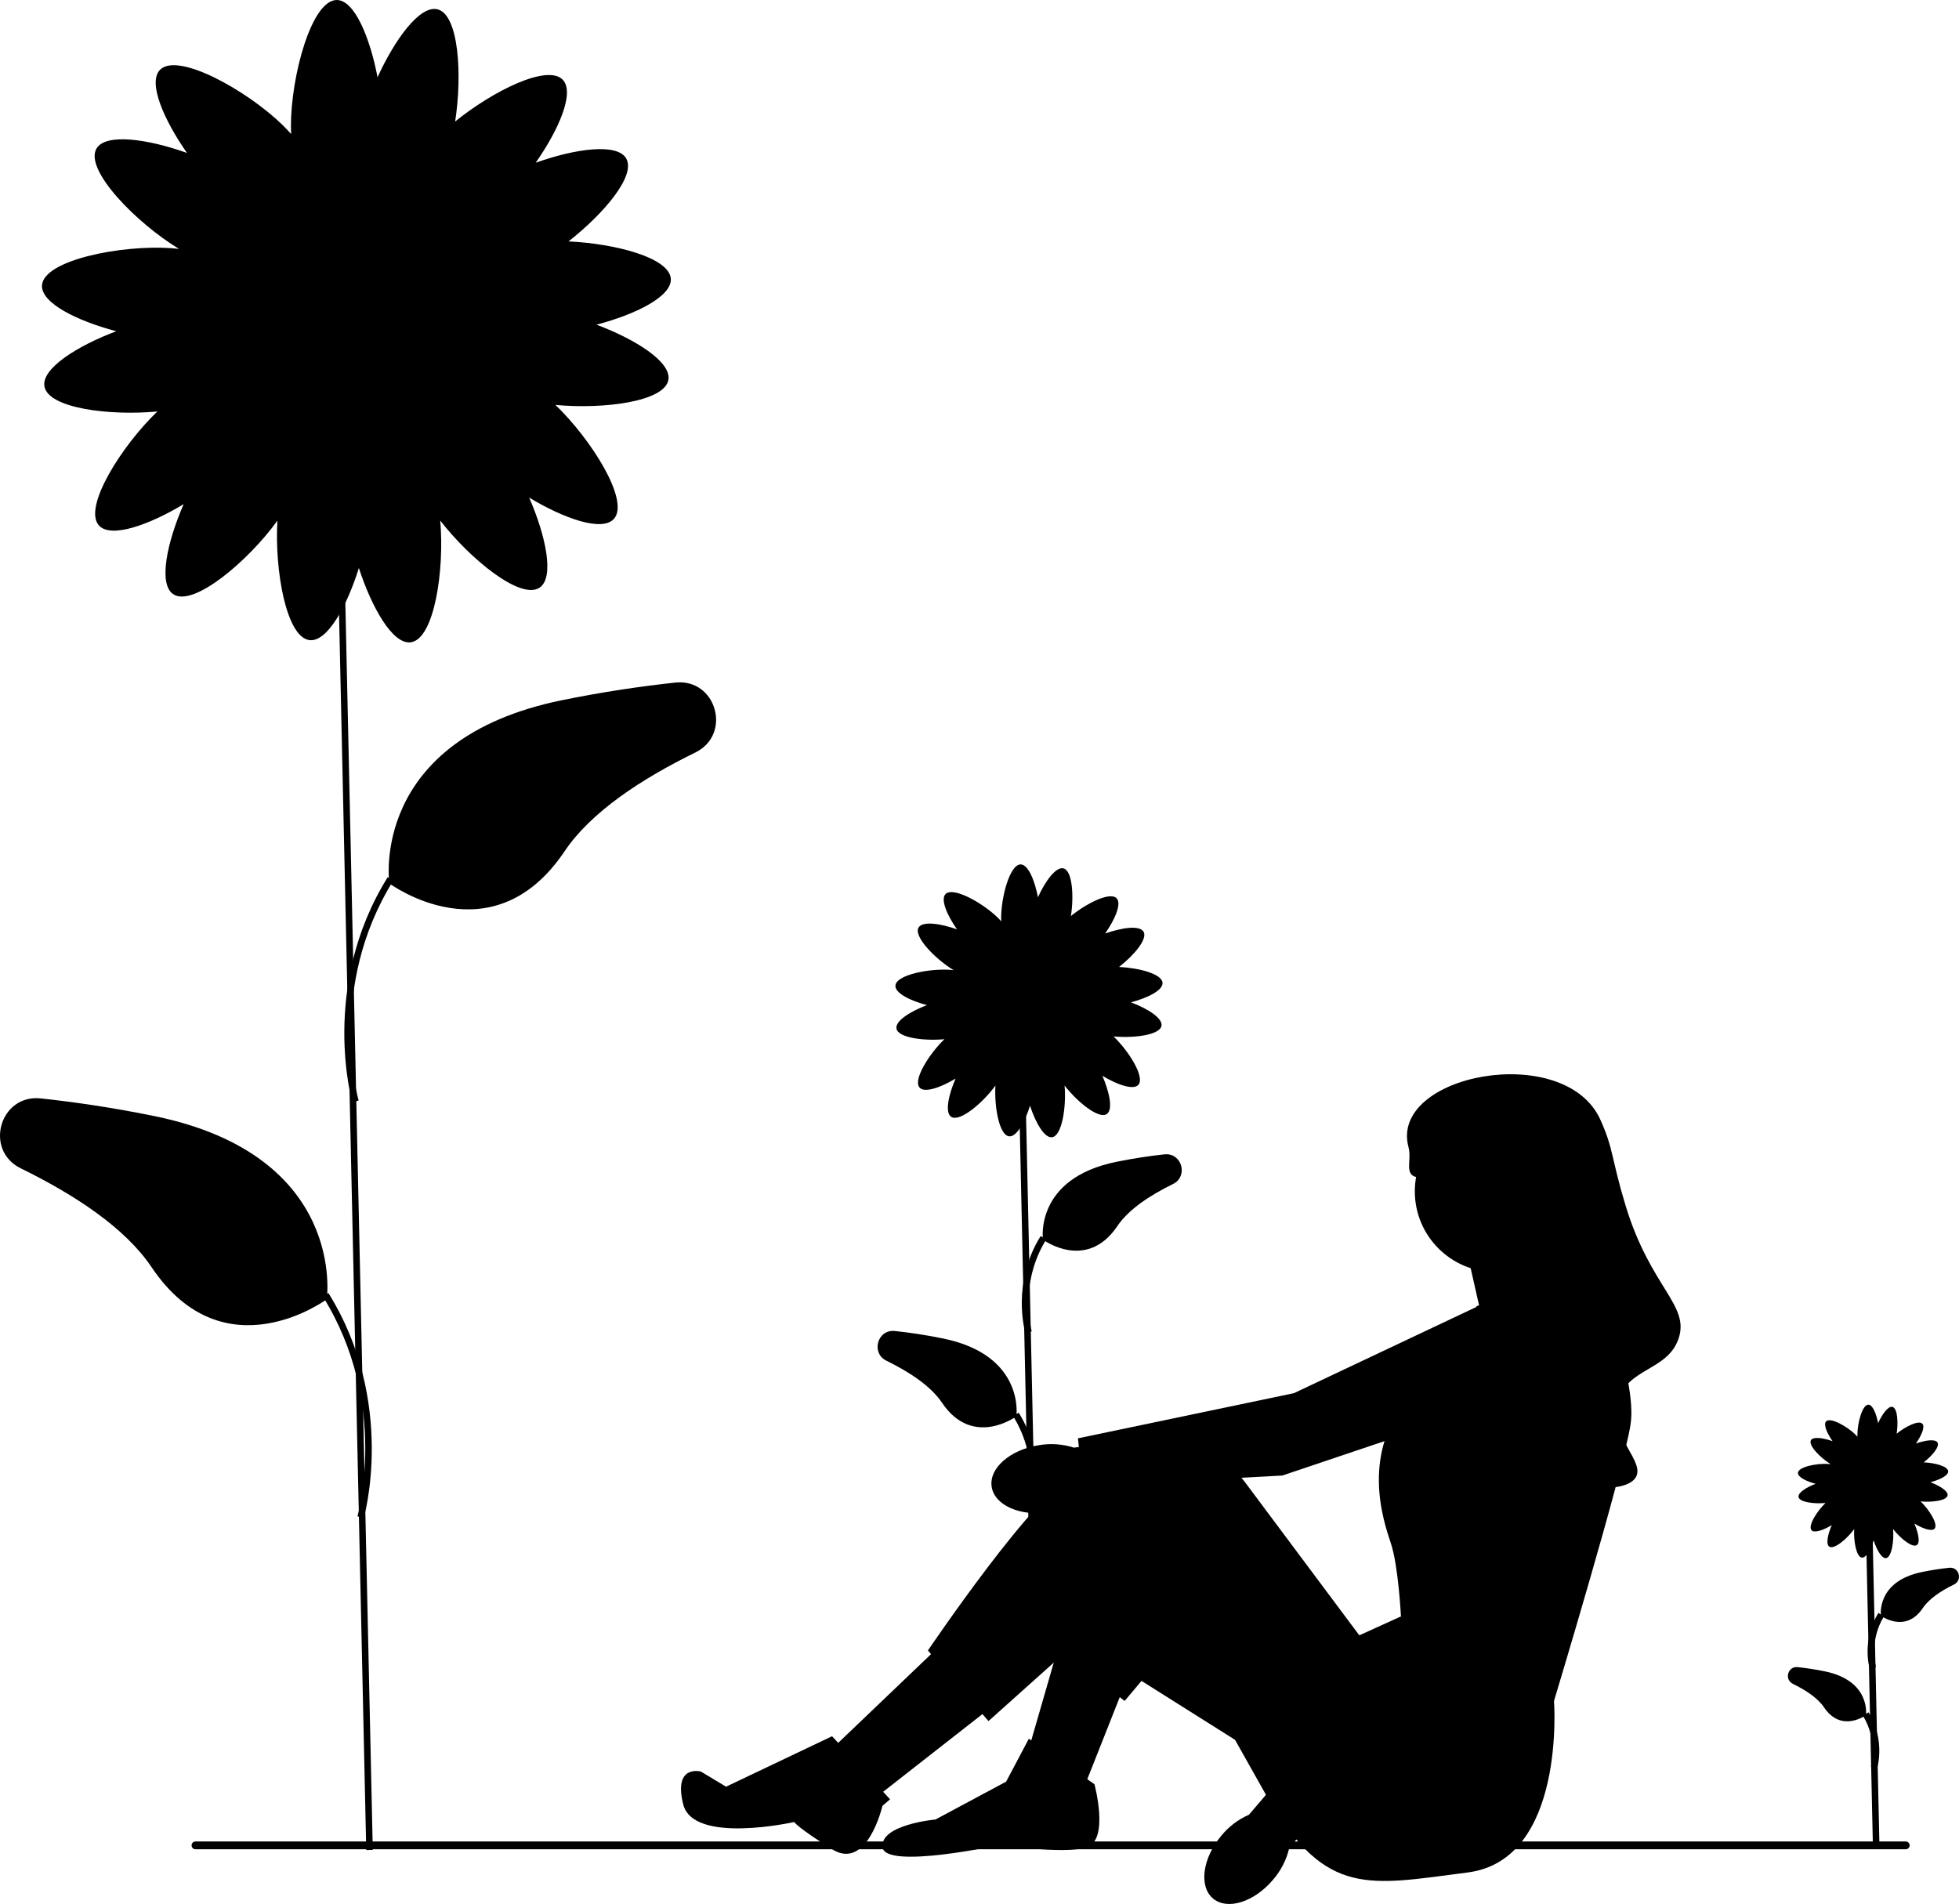
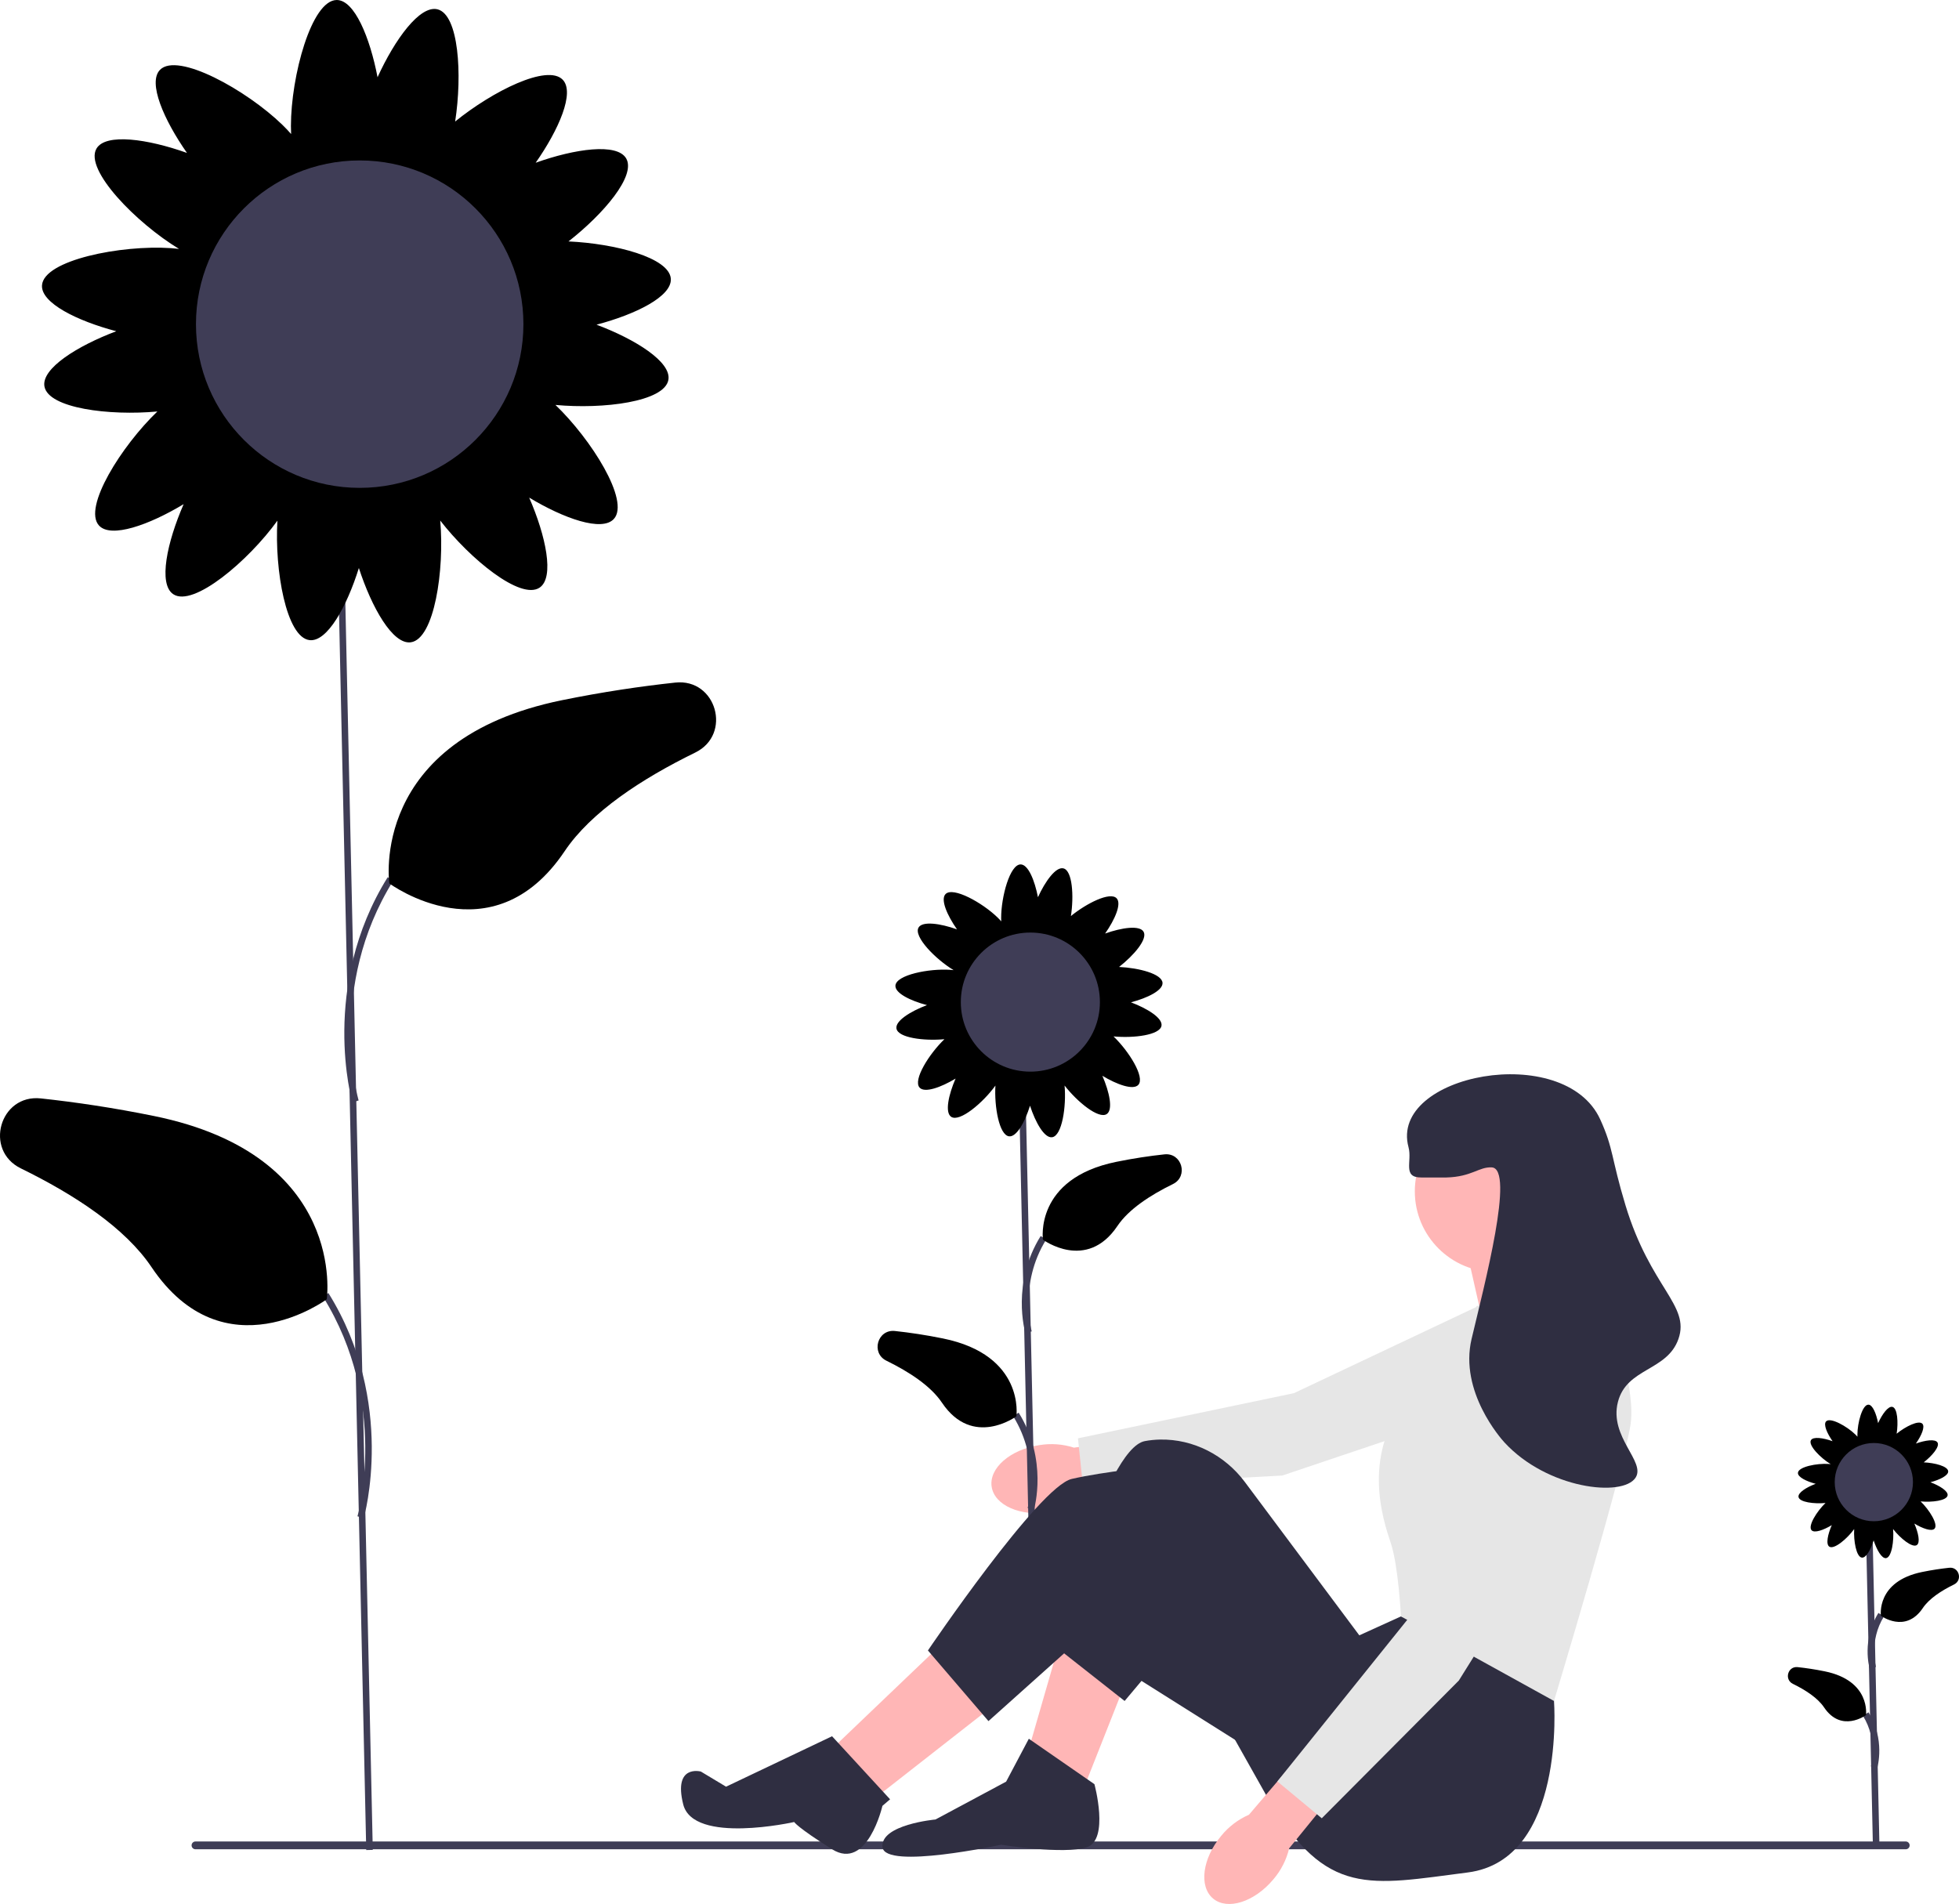
<svg xmlns="http://www.w3.org/2000/svg" width="598.253" height="581.498" viewBox="0 0 598.253 581.498" role="img" artist="Katerina Limpitsouni" source="https://undraw.co/">
-   <path id="uuid-207e1ec5-f316-41d7-bdda-8b0dd0a2bd60-309" d="M317.376,441.361c-8.897,1.364-15.405,7.059-14.536,12.721,.869,5.662,8.784,9.145,17.684,7.779,3.563-.497,6.954-1.839,9.892-3.915l37.623-6.254-2.511-14.872-37.538,5.312c-3.426-1.101-7.065-1.366-10.614-.772Z" fill="currentColor" />
-   <polygon points="479.501 395.005 464.912 425.961 391.575 450.649 330.719 453.896 329.195 439.279 395.148 425.489 462.825 393.508 479.501 395.005" fill="currentColor" />
+   <path id="uuid-207e1ec5-f316-41d7-bdda-8b0dd0a2bd60-309" d="M317.376,441.361c-8.897,1.364-15.405,7.059-14.536,12.721,.869,5.662,8.784,9.145,17.684,7.779,3.563-.497,6.954-1.839,9.892-3.915l37.623-6.254-2.511-14.872-37.538,5.312c-3.426-1.101-7.065-1.366-10.614-.772Z" fill="#ffb6b6" />
+   <polygon points="479.501 395.005 464.912 425.961 391.575 450.649 330.719 453.896 329.195 439.279 395.148 425.489 462.825 393.508 479.501 395.005" fill="#e6e6e6" />
  <g>
-     <rect x="313.022" y="330.245" width="2.001" height="173.776" transform="translate(-9.1013 7.00975) rotate(-1.26066)" fill="currentColor" />
-     <path d="M313.154,407.168c-.181-.616-4.327-15.269,4.651-29.671l1.697,1.059c-8.49,13.618-4.47,27.907-4.429,28.051l-1.919,.562Z" fill="currentColor" />
+     <rect x="313.022" y="330.245" width="2.001" height="173.776" transform="translate(-9.1013 7.00975) rotate(-1.26066)" fill="#3f3d56" />
+     <path d="M313.154,407.168c-.181-.616-4.327-15.269,4.651-29.671l1.697,1.059c-8.49,13.618-4.47,27.907-4.429,28.051l-1.919,.562Z" fill="#3f3d56" />
    <path d="M318.507,378.609s-2.729-18.655,22.414-23.775c5.238-1.067,10.163-1.796,14.677-2.281,5.329-.573,7.407,6.721,2.593,9.077-6.971,3.412-13.529,7.711-16.947,12.802-9.427,14.04-22.738,4.178-22.738,4.178Z" fill="currentColor" />
-     <path d="M315.74,461.115l-1.919-.562c.042-.144,4.061-14.433-4.429-28.051l1.697-1.059c8.978,14.402,4.832,29.055,4.651,29.671Z" fill="currentColor" />
+     <path d="M315.74,461.115l-1.919-.562c.042-.144,4.061-14.433-4.429-28.051l1.697-1.059c8.978,14.402,4.832,29.055,4.651,29.671Z" fill="#3f3d56" />
    <path d="M310.388,432.556s2.729-18.655-22.414-23.775c-5.238-1.067-10.163-1.796-14.677-2.281-5.329-.573-7.407,6.721-2.593,9.077,6.971,3.412,13.529,7.711,16.947,12.802,9.427,14.04,22.738,4.178,22.738,4.178Z" fill="currentColor" />
    <path d="M345.383,306.122c5.061-1.334,9.794-3.66,9.637-5.96-.186-2.733-7.213-4.563-13.275-4.842,4.572-3.577,8.773-8.522,7.488-10.758-1.181-2.056-6.676-1.26-11.745,.551,3-4.289,5.109-9.122,3.503-10.776-2.001-2.06-9.102,1.496-13.948,5.427,.943-6.124,.466-13.853-2.28-14.553-2.298-.585-5.554,3.911-7.787,8.81-.987-5.14-2.984-10.02-5.29-10.02-3.284,0-5.947,9.902-5.947,16.354,0,.365,.01,.708,.026,1.036-.33-.382-.707-.781-1.138-1.2-4.628-4.495-13.587-9.484-15.875-7.127-1.606,1.654,.503,6.487,3.503,10.776-5.069-1.811-10.564-2.607-11.745-.551-1.587,2.763,5.197,9.659,10.711,13.003-.331-.04-.68-.074-1.05-.099-6.436-.439-16.497,1.543-16.721,4.82-.157,2.3,4.576,4.625,9.637,5.96-5.039,1.894-9.746,4.837-9.319,7.169,.519,2.831,8.429,3.821,14.648,3.241-4.646,4.458-9.684,12.444-7.582,14.784,1.541,1.715,6.506-.06,10.989-2.761-2.152,4.934-3.32,10.362-1.349,11.68,2.604,1.742,9.747-4.321,13.513-9.539-.384,6.383,1.144,15.152,4.174,15.498,2.291,.262,4.829-4.36,6.393-9.355,1.663,5.12,4.388,9.957,6.737,9.636,3.055-.417,4.387-9.405,3.817-15.793,3.885,5.003,10.422,10.353,12.889,8.704,1.971-1.318,.802-6.746-1.349-11.68,4.483,2.701,9.449,4.476,10.989,2.761,2.103-2.34-2.936-10.326-7.582-14.784,6.219,.58,14.129-.411,14.648-3.241,.427-2.332-4.28-5.275-9.319-7.169Zm-27.251,18.055c-1.301,.178-2.49,.431-3.395,1.078-.961-.954-2.365-1.245-3.925-1.423-1.747-.2-3.336-.219-4.547,.79-.443-1.232-1.533-2.107-2.802-2.956-1.091-.73-2.15-1.329-3.256-1.445-.086-1.351-.944-2.5-1.994-3.668-.669-.745-1.339-1.411-2.082-1.857,1.072-1.305,.949-2.955,.617-4.766-.237-1.292-.544-2.468-1.232-3.342,.909-1.004,1.136-2.419,1.243-3.986,.117-1.711,.068-3.263-.919-4.418,2.553,.325,3.784-1.266,4.929-3.259,.654-1.138,1.18-2.235,1.22-3.347,1.342-.178,2.43-1.112,3.524-2.239,.935-.963,1.73-1.916,2.029-3.013,1.071,.9,2.533,1.036,4.145,1.036,1.571,0,2.998-.129,4.061-.968,.825,.746,1.978,1.133,3.251,1.457,1.215,.309,2.361,.516,3.404,.308,.381,.869,1.057,1.659,1.83,2.454,1.094,1.127,2.182,2.061,3.524,2.239,.04,1.112,.566,2.208,1.22,3.347,.77,1.34,1.578,2.499,2.802,3.016-.143,.778-.128,1.635-.066,2.537,.107,1.567,.333,2.983,1.243,3.986-.688,.874-.995,2.051-1.232,3.342-.332,1.811-.455,3.461,.617,4.766-.743,.446-1.413,1.112-2.082,1.857-1.05,1.169-1.907,2.317-1.994,3.668-1.106,.116-2.165,.715-3.256,1.445-1.491,.997-2.732,2.031-2.971,3.635-1.119-.543-2.458-.472-3.904-.275Z" fill="currentColor" />
-     <circle cx="314.659" cy="306.053" r="21.239" fill="currentColor" />
+     <circle cx="314.659" cy="306.053" r="21.239" fill="#3f3d56" />
  </g>
-   <path d="M58.509,563.597c0,.66,.53,1.19,1.19,1.19H581.989c.66,0,1.19-.53,1.19-1.19,0-.66-.53-1.19-1.19-1.19H59.699c-.66,0-1.19,.53-1.19,1.19Z" fill="currentColor" />
-   <polygon points="344.239 512.546 331.142 545.675 314.192 534.118 324.208 499.449 344.239 512.546" fill="currentColor" />
-   <polygon points="289.538 500.219 254.869 533.348 268.737 547.986 304.177 520.25 289.538 500.219" fill="currentColor" />
-   <polygon points="485.998 392.359 485.613 389.662 476.753 372.328 447.477 380.032 452.87 403.915 485.998 392.359" fill="currentColor" />
-   <path d="M473.671,507.923l.9,11.572s3.722,48.522-26.325,52.374c-30.047,3.852-43.144,7.704-60.864-22.342l-27.735-49.308-16.2,19.276-21.551-16.965s15.409-60.094,27.735-62.405c1.541-.289,3.082-.433,4.599-.465,10.205-.213,19.825,4.779,25.931,12.959l34.957,46.829,12.712-5.778,45.841,14.253Z" fill="currentColor" />
-   <path d="M307.258,544.134l6.934-13.097,20.031,13.868s4.623,16.949-2.311,19.261c-6.934,2.311-26.195-.77-26.195-.77,0,0-35.44,7.704-36.21,.77s16.179-8.475,16.179-8.475l21.572-11.556Z" fill="currentColor" />
-   <path d="M382.76,534.888l-53.545-33.738-27.35,24.493-18.49-21.572s33.899-50.078,43.915-52.389,26.195-3.852,26.195-3.852l49.308,45.455-20.031,41.603Z" fill="currentColor" />
-   <path d="M254.099,530.266l17.72,19.261-2.337,1.999s-4.597,20.022-15.383,13.249c-10.786-6.773-11.556-8.314-11.556-8.314,0,0-30.817,6.934-33.899-5.393-3.082-12.327,5.393-10.016,5.393-10.016l7.695,4.623,32.367-15.409Z" fill="currentColor" />
-   <circle cx="456.722" cy="363.853" r="24.654" fill="currentColor" />
-   <path d="M450.944,398.908l35.44-10.786s13.868,32.358,11.556,46.996c-2.311,14.638-23.368,84.377-23.368,84.377l-46.741-25.825s-.77-15.409-3.082-22.342-9.63-28.121,6.549-45.841c16.179-17.72,19.646-26.58,19.646-26.58Z" fill="currentColor" />
+   <path d="M58.509,563.597c0,.66,.53,1.19,1.19,1.19H581.989c.66,0,1.19-.53,1.19-1.19,0-.66-.53-1.19-1.19-1.19H59.699c-.66,0-1.19,.53-1.19,1.19Z" fill="#3f3d56" />
+   <polygon points="344.239 512.546 331.142 545.675 314.192 534.118 324.208 499.449 344.239 512.546" fill="#ffb6b6" />
+   <polygon points="289.538 500.219 254.869 533.348 268.737 547.986 304.177 520.25 289.538 500.219" fill="#ffb6b6" />
+   <polygon points="485.998 392.359 485.613 389.662 476.753 372.328 447.477 380.032 452.87 403.915 485.998 392.359" fill="#ffb6b6" />
+   <path d="M473.671,507.923l.9,11.572s3.722,48.522-26.325,52.374c-30.047,3.852-43.144,7.704-60.864-22.342l-27.735-49.308-16.2,19.276-21.551-16.965s15.409-60.094,27.735-62.405c1.541-.289,3.082-.433,4.599-.465,10.205-.213,19.825,4.779,25.931,12.959l34.957,46.829,12.712-5.778,45.841,14.253Z" fill="#2f2e41" />
+   <path d="M307.258,544.134l6.934-13.097,20.031,13.868s4.623,16.949-2.311,19.261c-6.934,2.311-26.195-.77-26.195-.77,0,0-35.44,7.704-36.21,.77s16.179-8.475,16.179-8.475l21.572-11.556Z" fill="#2f2e41" />
+   <path d="M382.76,534.888l-53.545-33.738-27.35,24.493-18.49-21.572s33.899-50.078,43.915-52.389,26.195-3.852,26.195-3.852l49.308,45.455-20.031,41.603Z" fill="#2f2e41" />
+   <path d="M254.099,530.266l17.72,19.261-2.337,1.999s-4.597,20.022-15.383,13.249c-10.786-6.773-11.556-8.314-11.556-8.314,0,0-30.817,6.934-33.899-5.393-3.082-12.327,5.393-10.016,5.393-10.016l7.695,4.623,32.367-15.409Z" fill="#2f2e41" />
+   <circle cx="456.722" cy="363.853" r="24.654" fill="#ffb6b6" />
+   <path d="M450.944,398.908l35.44-10.786s13.868,32.358,11.556,46.996c-2.311,14.638-23.368,84.377-23.368,84.377l-46.741-25.825s-.77-15.409-3.082-22.342-9.63-28.121,6.549-45.841c16.179-17.72,19.646-26.58,19.646-26.58Z" fill="#e6e6e6" />
  <g>
-     <rect x="107.344" y="155.95" width="2" height="409.099" transform="translate(-7.90461 2.47077) rotate(-1.26058)" fill="currentColor" />
-     <path d="M107.599,336.66c-.103-.35-10.018-35.358,10.799-68.751l1.697,1.058c-20.348,32.642-10.678,66.789-10.578,67.131l-1.919,.562Z" fill="currentColor" />
+     <rect x="107.344" y="155.95" width="2" height="409.099" transform="translate(-7.90461 2.47077) rotate(-1.26058)" fill="#3f3d56" />
+     <path d="M107.599,336.66c-.103-.35-10.018-35.358,10.799-68.751l1.697,1.058c-20.348,32.642-10.678,66.789-10.578,67.131l-1.919,.562Z" fill="#3f3d56" />
    <path d="M118.901,269.809s-6.425-43.917,52.767-55.97c12.332-2.511,23.925-4.227,34.552-5.371,12.544-1.35,17.437,15.822,6.105,21.368-16.411,8.032-31.849,18.153-39.896,30.137-22.192,33.053-53.528,9.835-53.528,9.835Z" fill="currentColor" />
-     <path d="M111.09,463.66l-1.919-.562c.1-.341,9.751-34.521-10.578-67.131l1.697-1.059c20.817,33.394,10.902,68.402,10.799,68.752Z" fill="currentColor" />
+     <path d="M111.09,463.66l-1.919-.562c.1-.341,9.751-34.521-10.578-67.131l1.697-1.059c20.817,33.394,10.902,68.402,10.799,68.752Z" fill="#3f3d56" />
    <path d="M99.788,396.809s6.425-43.917-52.767-55.97c-12.332-2.511-23.925-4.227-34.552-5.371-12.544-1.35-17.437,15.822-6.105,21.368,16.411,8.032,31.849,18.153,39.896,30.137,22.192,33.053,53.528,9.835,53.528,9.835Z" fill="currentColor" />
    <path d="M182.173,99.161c11.915-3.141,23.056-8.615,22.687-14.03-.439-6.433-16.98-10.743-31.251-11.399,10.764-8.421,20.654-20.061,17.629-25.326-2.781-4.84-15.715-2.965-27.649,1.298,7.062-10.097,12.028-21.475,8.246-25.368-4.71-4.85-21.428,3.521-32.837,12.775,2.221-14.416,1.098-32.613-5.368-34.26-5.409-1.377-13.076,9.208-18.332,20.739-2.323-12.101-7.026-23.589-12.454-23.589-7.732,0-14,23.312-14,38.5,0,.859,.023,1.667,.062,2.439-.776-.9-1.665-1.84-2.68-2.825-10.895-10.581-31.986-22.326-37.373-16.779-3.781,3.894,1.184,15.271,8.246,25.368-11.934-4.263-24.869-6.138-27.649-1.298-3.736,6.503,12.234,22.738,25.215,30.611-.78-.094-1.6-.173-2.473-.233-15.153-1.034-38.837,3.633-39.364,11.347-.37,5.415,10.772,10.889,22.687,14.03-11.862,4.459-22.945,11.387-21.939,16.878,1.221,6.664,19.842,8.996,34.484,7.631-10.938,10.495-22.799,29.295-17.849,34.805,3.627,4.038,15.316-.142,25.871-6.5-5.065,11.616-7.816,24.393-3.177,27.497,6.131,4.101,22.947-10.173,31.813-22.456-.903,15.027,2.692,35.671,9.826,36.486,5.393,.616,11.369-10.265,15.05-22.024,3.914,12.053,10.33,23.44,15.861,22.685,7.192-.981,10.327-22.142,8.985-37.18,9.145,11.778,24.536,24.374,30.342,20.49,4.64-3.104,1.889-15.881-3.177-27.497,10.554,6.359,22.243,10.538,25.871,6.5,4.95-5.51-6.911-24.31-17.849-34.805,14.641,1.365,33.263-.967,34.484-7.631,1.006-5.49-10.077-12.419-21.939-16.878Zm-64.154,42.505c-3.063,.418-5.863,1.015-7.993,2.539-2.262-2.246-5.567-2.93-9.241-3.35-4.114-.47-7.852-.515-10.703,1.859-1.043-2.899-3.608-4.959-6.596-6.958-2.569-1.719-5.061-3.129-7.665-3.401-.203-3.181-2.223-5.885-4.694-8.636-1.576-1.754-3.152-3.322-4.902-4.371,2.524-3.073,2.233-6.957,1.452-11.22-.557-3.04-1.281-5.811-2.9-7.869,2.141-2.362,2.673-5.695,2.925-9.384,.275-4.028,.161-7.681-2.165-10.401,6.009,.764,8.909-2.979,11.604-7.671,1.54-2.68,2.778-5.262,2.872-7.879,3.16-.42,5.72-2.618,8.297-5.271,2.201-2.266,4.073-4.51,4.776-7.093,2.522,2.119,5.963,2.44,9.759,2.44,3.698,0,7.059-.305,9.561-2.279,1.943,1.756,4.658,2.666,7.653,3.429,2.859,.728,5.559,1.215,8.013,.725,.896,2.047,2.489,3.905,4.308,5.778,2.576,2.653,5.136,4.851,8.297,5.271,.094,2.617,1.332,5.199,2.872,7.879,1.812,3.155,3.716,5.883,6.595,7.1-.336,1.833-.3,3.85-.155,5.972,.252,3.689,.785,7.022,2.925,9.384-1.619,2.058-2.343,4.828-2.9,7.869-.781,4.263-1.072,8.147,1.452,11.22-1.749,1.049-3.326,2.617-4.902,4.371-2.471,2.751-4.491,5.455-4.694,8.636-2.605,.272-5.096,1.683-7.665,3.401-3.509,2.347-6.432,4.78-6.993,8.558-2.633-1.277-5.785-1.112-9.19-.648Z" fill="currentColor" />
-     <circle cx="109.844" cy="99" r="50" fill="currentColor" />
+     <circle cx="109.844" cy="99" r="50" fill="#3f3d56" />
  </g>
  <g>
-     <rect x="570.888" y="466.263" width="2" height="97.749" transform="translate(-11.19664 12.70857) rotate(-1.26084)" fill="currentColor" />
-     <path d="M570.979,509.655c-.104-.354-2.488-8.779,2.665-17.045l1.697,1.059c-4.665,7.482-2.465,15.347-2.443,15.425l-1.919,.562Z" fill="currentColor" />
+     <rect x="570.888" y="466.263" width="2" height="97.749" transform="translate(-11.19664 12.70857) rotate(-1.26084)" fill="#3f3d56" />
+     <path d="M570.979,509.655c-.104-.354-2.488-8.779,2.665-17.045l1.697,1.059c-4.665,7.482-2.465,15.347-2.443,15.425l-1.919,.562Z" fill="#3f3d56" />
    <path d="M574.41,493.468s-1.535-10.493,12.608-13.373c2.947-.6,5.717-1.01,8.256-1.283,2.997-.323,4.166,3.78,1.459,5.106-3.921,1.919-7.61,4.337-9.533,7.201-5.303,7.898-12.79,2.35-12.79,2.35Z" fill="currentColor" />
-     <path d="M573.274,540l-1.919-.562c.022-.078,2.222-7.941-2.443-15.424l1.697-1.059c5.153,8.266,2.769,16.689,2.665,17.044Z" fill="currentColor" />
+     <path d="M573.274,540l-1.919-.562c.022-.078,2.222-7.941-2.443-15.424l1.697-1.059c5.153,8.266,2.769,16.689,2.665,17.044Z" fill="#3f3d56" />
    <path d="M569.843,523.813s1.535-10.493-12.608-13.373c-2.947-.6-5.717-1.01-8.256-1.283-2.997-.323-4.166,3.78-1.459,5.106,3.921,1.919,7.61,4.337,9.533,7.201,5.303,7.898,12.79,2.35,12.79,2.35Z" fill="currentColor" />
    <path d="M589.528,452.693c2.847-.751,5.509-2.059,5.421-3.352-.105-1.537-4.057-2.567-7.467-2.724,2.572-2.012,4.935-4.793,4.212-6.051-.664-1.156-3.755-.709-6.606,.31,1.687-2.413,2.874-5.131,1.97-6.061-1.125-1.159-5.12,.841-7.846,3.052,.531-3.445,.262-7.793-1.283-8.186-1.292-.329-3.124,2.2-4.38,4.955-.555-2.891-1.679-5.636-2.976-5.636-1.847,0-3.345,5.57-3.345,9.199,0,.205,.005,.398,.015,.583-.185-.215-.398-.44-.64-.675-2.603-2.528-7.643-5.335-8.93-4.009-.904,.93,.283,3.649,1.97,6.061-2.851-1.019-5.942-1.467-6.606-.31-.893,1.554,2.923,5.433,6.025,7.314-.186-.022-.382-.041-.591-.056-3.621-.247-9.28,.868-9.405,2.711-.088,1.294,2.574,2.602,5.421,3.352-2.834,1.065-5.482,2.721-5.242,4.033,.292,1.592,4.741,2.15,8.239,1.823-2.614,2.508-5.448,7-4.265,8.316,.867,.965,3.66-.034,6.181-1.553-1.21,2.776-1.868,5.828-.759,6.57,1.465,.98,5.483-2.431,7.601-5.366-.216,3.591,.643,8.523,2.348,8.718,1.289,.147,2.716-2.453,3.596-5.262,.935,2.88,2.468,5.601,3.79,5.42,1.718-.234,2.467-5.291,2.147-8.884,2.185,2.814,5.863,5.824,7.25,4.896,1.109-.742,.451-3.795-.759-6.57,2.522,1.519,5.315,2.518,6.181,1.553,1.183-1.317-1.651-5.809-4.265-8.316,3.498,.326,7.948-.231,8.239-1.823,.24-1.312-2.408-2.967-5.242-4.033Zm-15.329,10.156c-.732,.1-1.401,.242-1.91,.607-.541-.537-1.33-.7-2.208-.8-.983-.112-1.876-.123-2.557,.444-.249-.693-.862-1.185-1.576-1.663-.614-.411-1.209-.748-1.832-.813-.049-.76-.531-1.406-1.122-2.064-.377-.419-.753-.794-1.171-1.044,.603-.734,.534-1.662,.347-2.681-.133-.726-.306-1.388-.693-1.88,.511-.564,.639-1.361,.699-2.242,.066-.963,.038-1.835-.517-2.485,1.436,.183,2.129-.712,2.773-1.833,.368-.64,.664-1.257,.686-1.883,.755-.1,1.367-.626,1.982-1.259,.526-.541,.973-1.078,1.141-1.695,.603,.506,1.425,.583,2.332,.583,.884,0,1.687-.073,2.285-.545,.464,.42,1.113,.637,1.829,.819,.683,.174,1.328,.29,1.915,.173,.214,.489,.595,.933,1.029,1.381,.616,.634,1.227,1.159,1.982,1.259,.022,.625,.318,1.242,.686,1.883,.433,.754,.888,1.406,1.576,1.696-.08,.438-.072,.92-.037,1.427,.06,.882,.187,1.678,.699,2.242-.387,.492-.56,1.154-.693,1.88-.187,1.019-.256,1.947,.347,2.681-.418,.251-.795,.625-1.171,1.044-.59,.657-1.073,1.303-1.122,2.064-.622,.065-1.218,.402-1.832,.813-.838,.561-1.537,1.142-1.671,2.045-.629-.305-1.382-.266-2.196-.155Z" fill="currentColor" />
-     <circle cx="572.246" cy="452.655" r="11.947" fill="currentColor" />
+     <circle cx="572.246" cy="452.655" r="11.947" fill="#3f3d56" />
  </g>
  <g>
-     <path id="uuid-fcc96ddd-8a9b-4008-9e3e-ba4d42e134c9-310" d="M372.943,560.684c-5.768,6.91-6.877,15.487-2.479,19.157,4.398,3.67,12.637,1.043,18.406-5.87,2.342-2.73,3.997-5.981,4.825-9.481l24.068-29.586-11.724-9.488-24.628,28.823c-3.297,1.441-6.201,3.651-8.468,6.445Z" fill="currentColor" />
-     <polygon points="478.127 414.451 486.504 447.631 445.506 513.259 403.652 555.323 390.087 544.068 432.297 491.549 464.291 423.879 478.127 414.451" fill="currentColor" />
+     <path id="uuid-fcc96ddd-8a9b-4008-9e3e-ba4d42e134c9-310" d="M372.943,560.684c-5.768,6.91-6.877,15.487-2.479,19.157,4.398,3.67,12.637,1.043,18.406-5.87,2.342-2.73,3.997-5.981,4.825-9.481l24.068-29.586-11.724-9.488-24.628,28.823c-3.297,1.441-6.201,3.651-8.468,6.445Z" fill="#ffb6b6" />
+     <polygon points="478.127 414.451 486.504 447.631 445.506 513.259 403.652 555.323 390.087 544.068 432.297 491.549 464.291 423.879 478.127 414.451" fill="#e6e6e6" />
  </g>
-   <path d="M433.994,359.616c6.323-.015,6.682,.027,7.704,0,7.842-.207,9.893-3.292,13.868-3.082,7.095,.376-2.269,35.945-6.163,52.389-3.819,16.127,9.088,30.579,10.016,31.588,13.101,14.248,36.114,16.854,40.062,10.786,3.196-4.911-8.131-12.379-5.393-23.113,2.677-10.493,15.036-9.376,18.49-19.261,3.618-10.352-8.54-15.573-16.179-40.833-4.387-14.507-3.611-17.21-7.704-26.195-10.942-24.016-64.574-13.791-58.553,8.475,1.165,4.307-1.935,9.259,3.852,9.245Z" fill="currentColor" />
+   <path d="M433.994,359.616c6.323-.015,6.682,.027,7.704,0,7.842-.207,9.893-3.292,13.868-3.082,7.095,.376-2.269,35.945-6.163,52.389-3.819,16.127,9.088,30.579,10.016,31.588,13.101,14.248,36.114,16.854,40.062,10.786,3.196-4.911-8.131-12.379-5.393-23.113,2.677-10.493,15.036-9.376,18.49-19.261,3.618-10.352-8.54-15.573-16.179-40.833-4.387-14.507-3.611-17.21-7.704-26.195-10.942-24.016-64.574-13.791-58.553,8.475,1.165,4.307-1.935,9.259,3.852,9.245Z" fill="#2f2e41" />
</svg>
